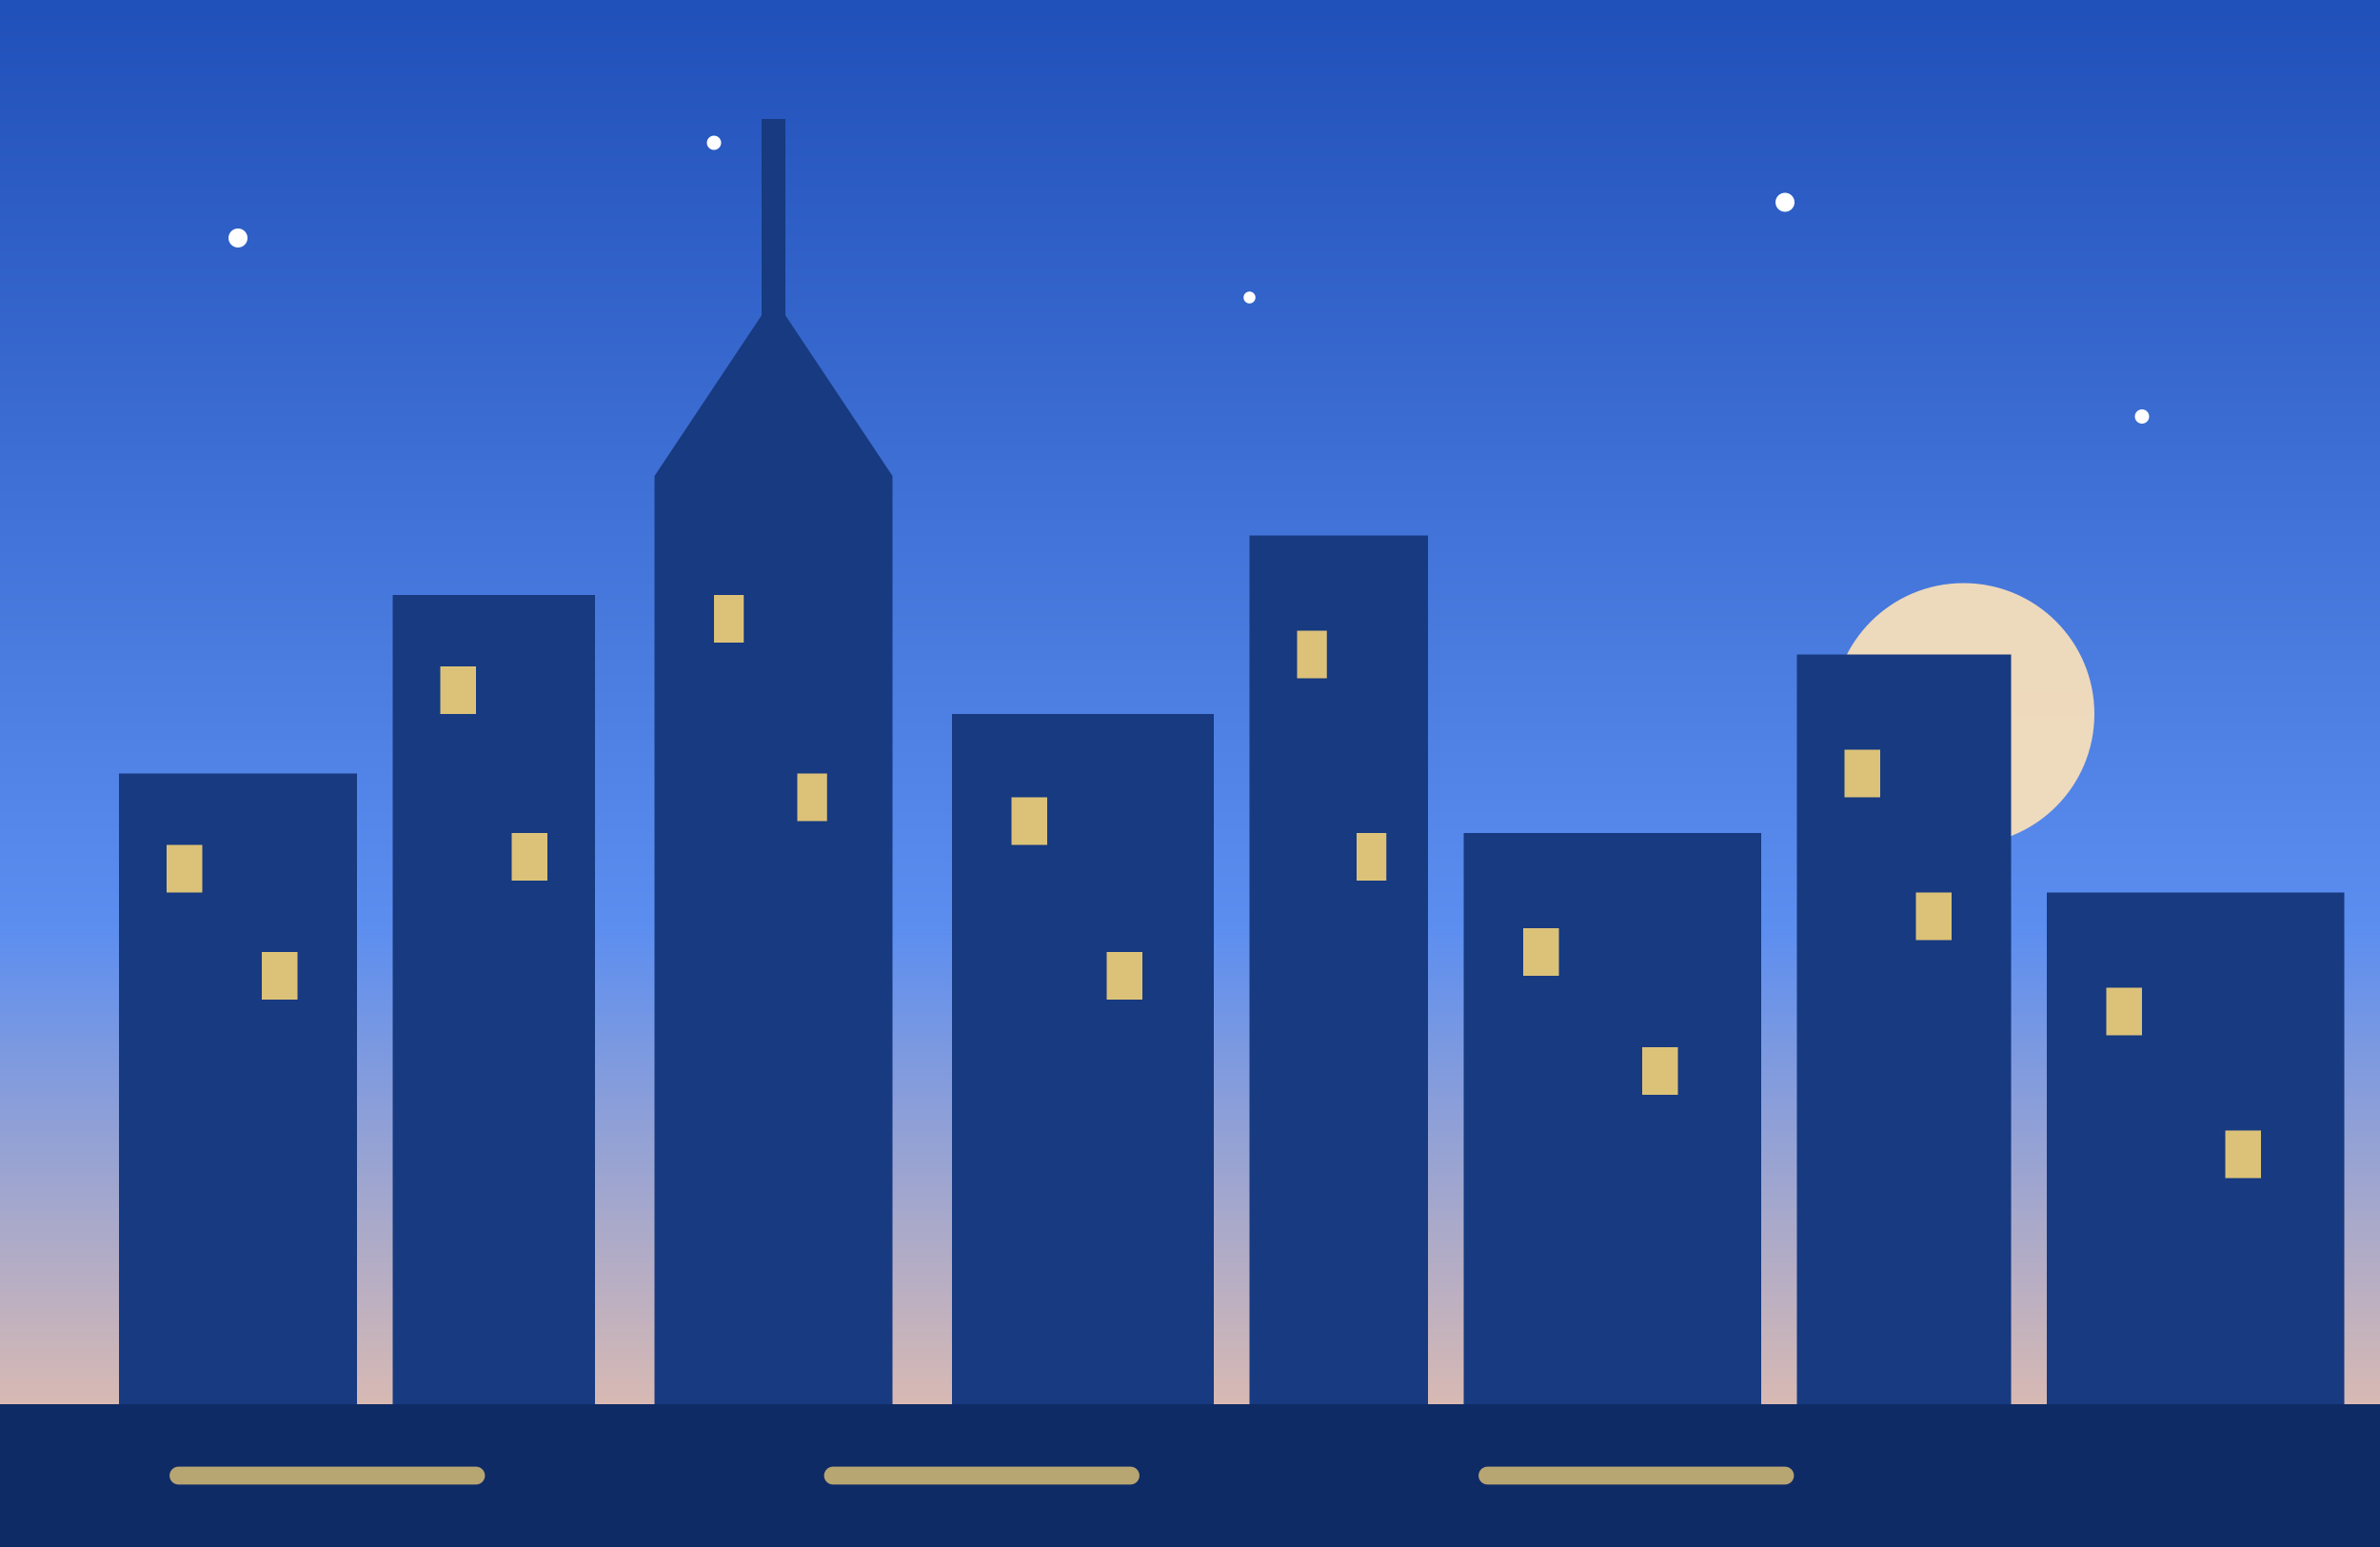
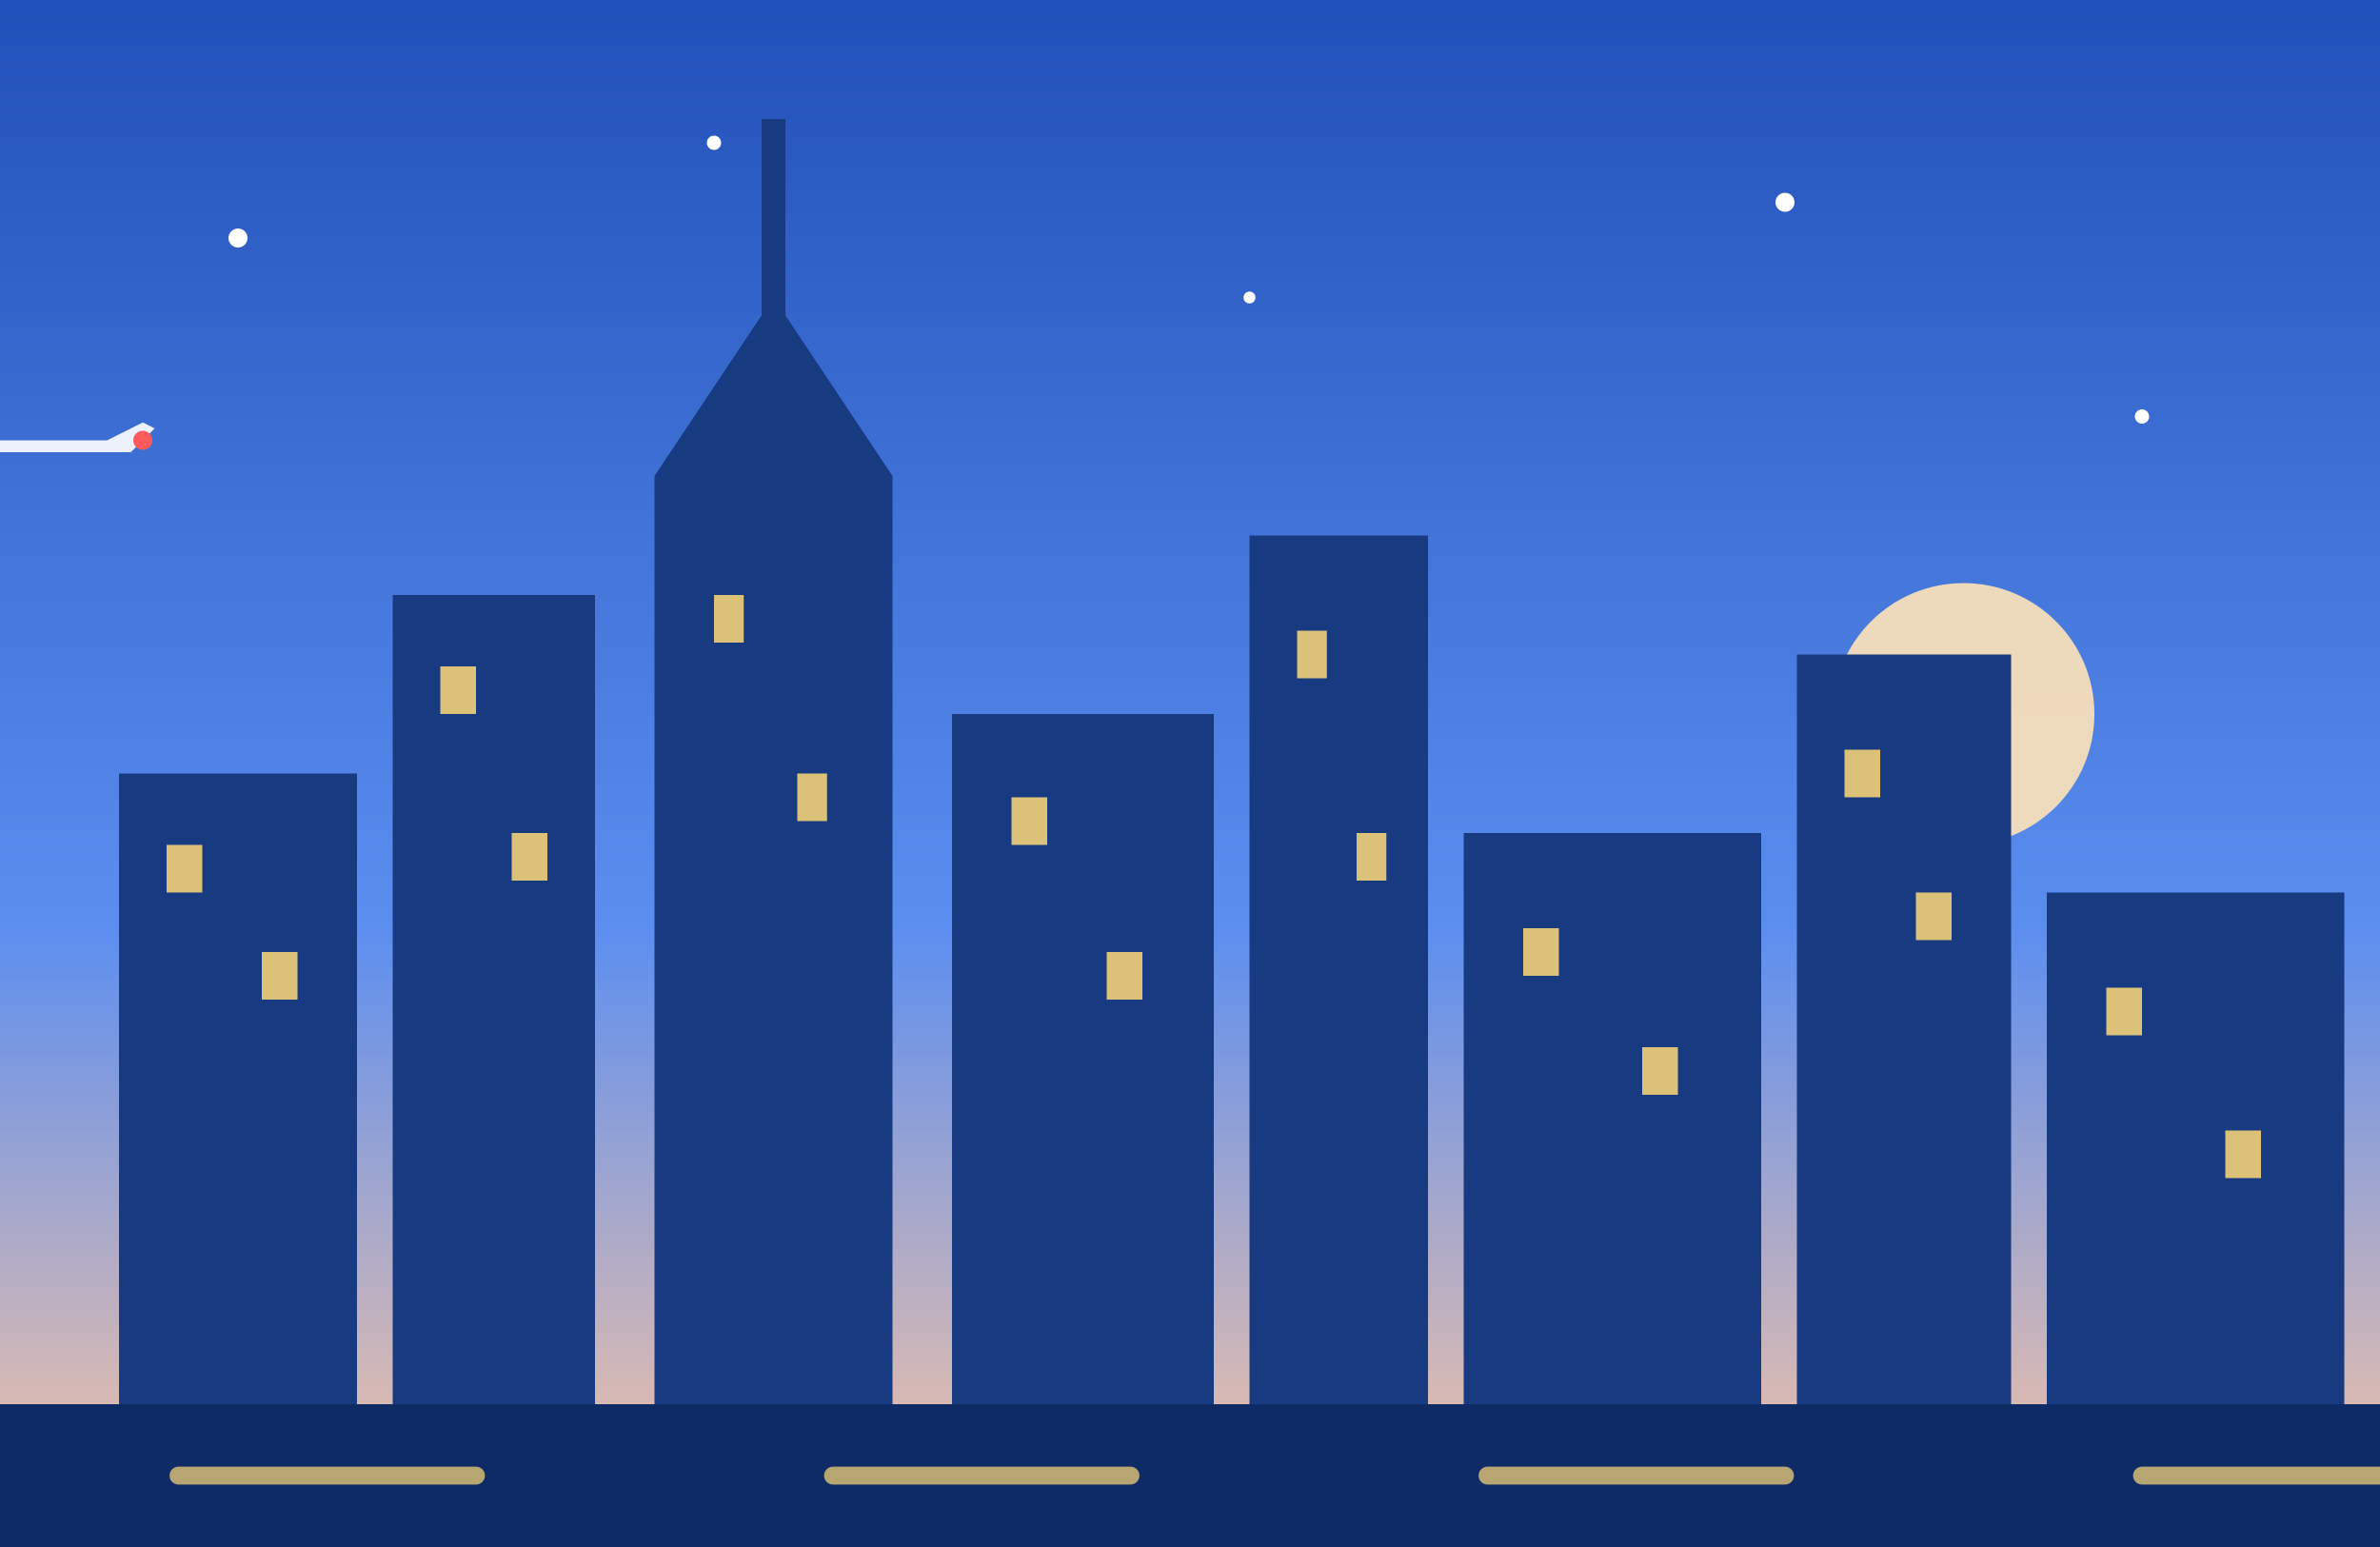
<svg xmlns="http://www.w3.org/2000/svg" viewBox="0 0 400 260" role="img" aria-label="Ilustrace: velkoměsto za soumraku">
+   <style>
+     .stars circle { animation: twinkle 2.4s ease-in-out infinite; }
+     .stars circle:nth-child(2n) { animation-delay: -1.2s; }
+     .stars circle:nth-child(3n) { animation-delay: -.6s; animation-duration: 3.2s; }
+     .win rect:nth-child(3n) { animation: lights 5s steps(1) infinite; }
+     .win rect:nth-child(4n+1) { animation: lights 7s steps(1) infinite -2s; }
+     .plane { animation: fly 12s linear infinite; }
+     .blink { animation: blink 1s steps(1) infinite; }
+     .cars { animation: cars 3s linear infinite; }
+     @keyframes twinkle { 50% { opacity: .2; } }
+     @keyframes lights { 0% { opacity: .85; } 40% { opacity: .15; } 70% { opacity: .85; } }
+     @keyframes fly { from { transform: translate(-40px, 0); } to { transform: translate(460px, -40px); } }
+     @keyframes blink { 50% { opacity: 0; } }
+     @keyframes cars { from { transform: translateX(-110px); } to { transform: translateX(0); } }
+     @media (prefers-reduced-motion: reduce) { * { animation: none !important; } }
+   </style>
  <defs>
    <linearGradient id="c1" x1="0" y1="0" x2="0" y2="1">
      <stop offset="0" stop-color="#1F4FB8" />
      <stop offset=".6" stop-color="#5C8EF0" />
      <stop offset="1" stop-color="#FFC7A0" />
    </linearGradient>
  </defs>
  <rect width="400" height="260" fill="url(#c1)" />
-   <g fill="#fff">
+   <g class="stars" fill="#fff">
    <circle cx="40" cy="40" r="1.6" />
    <circle cx="120" cy="24" r="1.2" />
    <circle cx="300" cy="34" r="1.6" />
    <circle cx="360" cy="70" r="1.2" />
    <circle cx="210" cy="50" r="1" />
  </g>
  <circle cx="330" cy="120" r="22" fill="#FFE3B8" opacity=".9" />
  <g fill="#173A80">
    <rect x="20" y="130" width="40" height="130" />
    <rect x="66" y="100" width="34" height="160" />
    <path d="M110 260V80l20-30 20 30v180Z" />
    <rect x="128" y="20" width="4" height="34" />
    <rect x="160" y="120" width="44" height="140" />
    <rect x="210" y="90" width="30" height="170" />
    <rect x="246" y="140" width="50" height="120" />
    <rect x="302" y="110" width="36" height="150" />
    <rect x="344" y="150" width="50" height="110" />
  </g>
-   <g fill="#FFD978" opacity=".85">
+   <g class="win" fill="#FFD978" opacity=".85">
    <rect x="28" y="142" width="6" height="8" />
    <rect x="44" y="160" width="6" height="8" />
    <rect x="74" y="112" width="6" height="8" />
    <rect x="86" y="140" width="6" height="8" />
    <rect x="120" y="100" width="5" height="8" />
    <rect x="134" y="130" width="5" height="8" />
    <rect x="170" y="134" width="6" height="8" />
    <rect x="186" y="160" width="6" height="8" />
    <rect x="218" y="106" width="5" height="8" />
    <rect x="228" y="140" width="5" height="8" />
    <rect x="256" y="156" width="6" height="8" />
    <rect x="276" y="176" width="6" height="8" />
    <rect x="310" y="126" width="6" height="8" />
    <rect x="322" y="150" width="6" height="8" />
    <rect x="354" y="166" width="6" height="8" />
    <rect x="374" y="190" width="6" height="8" />
  </g>
  <rect y="236" width="400" height="24" fill="#0F2B66" />
-   <path d="M30 248h50M140 248h50M250 248h50" stroke="#FFD978" stroke-width="3" stroke-linecap="round" opacity=".7" />
+   <path class="cars" d="M30 248h50M140 248h50M250 248h50M360 248h50M470 248h50" stroke="#FFD978" stroke-width="3" stroke-linecap="round" opacity=".7" />
+   <g class="plane">
+     <g transform="translate(0 70)">
+       <path d="M0 4h18l6-3 2 1-4 4h-22Z" fill="#fff" opacity=".9" />
+       <circle class="blink" cx="24" cy="4" r="1.6" fill="#FF5B5B" />
+     </g>
+   </g>
</svg>
